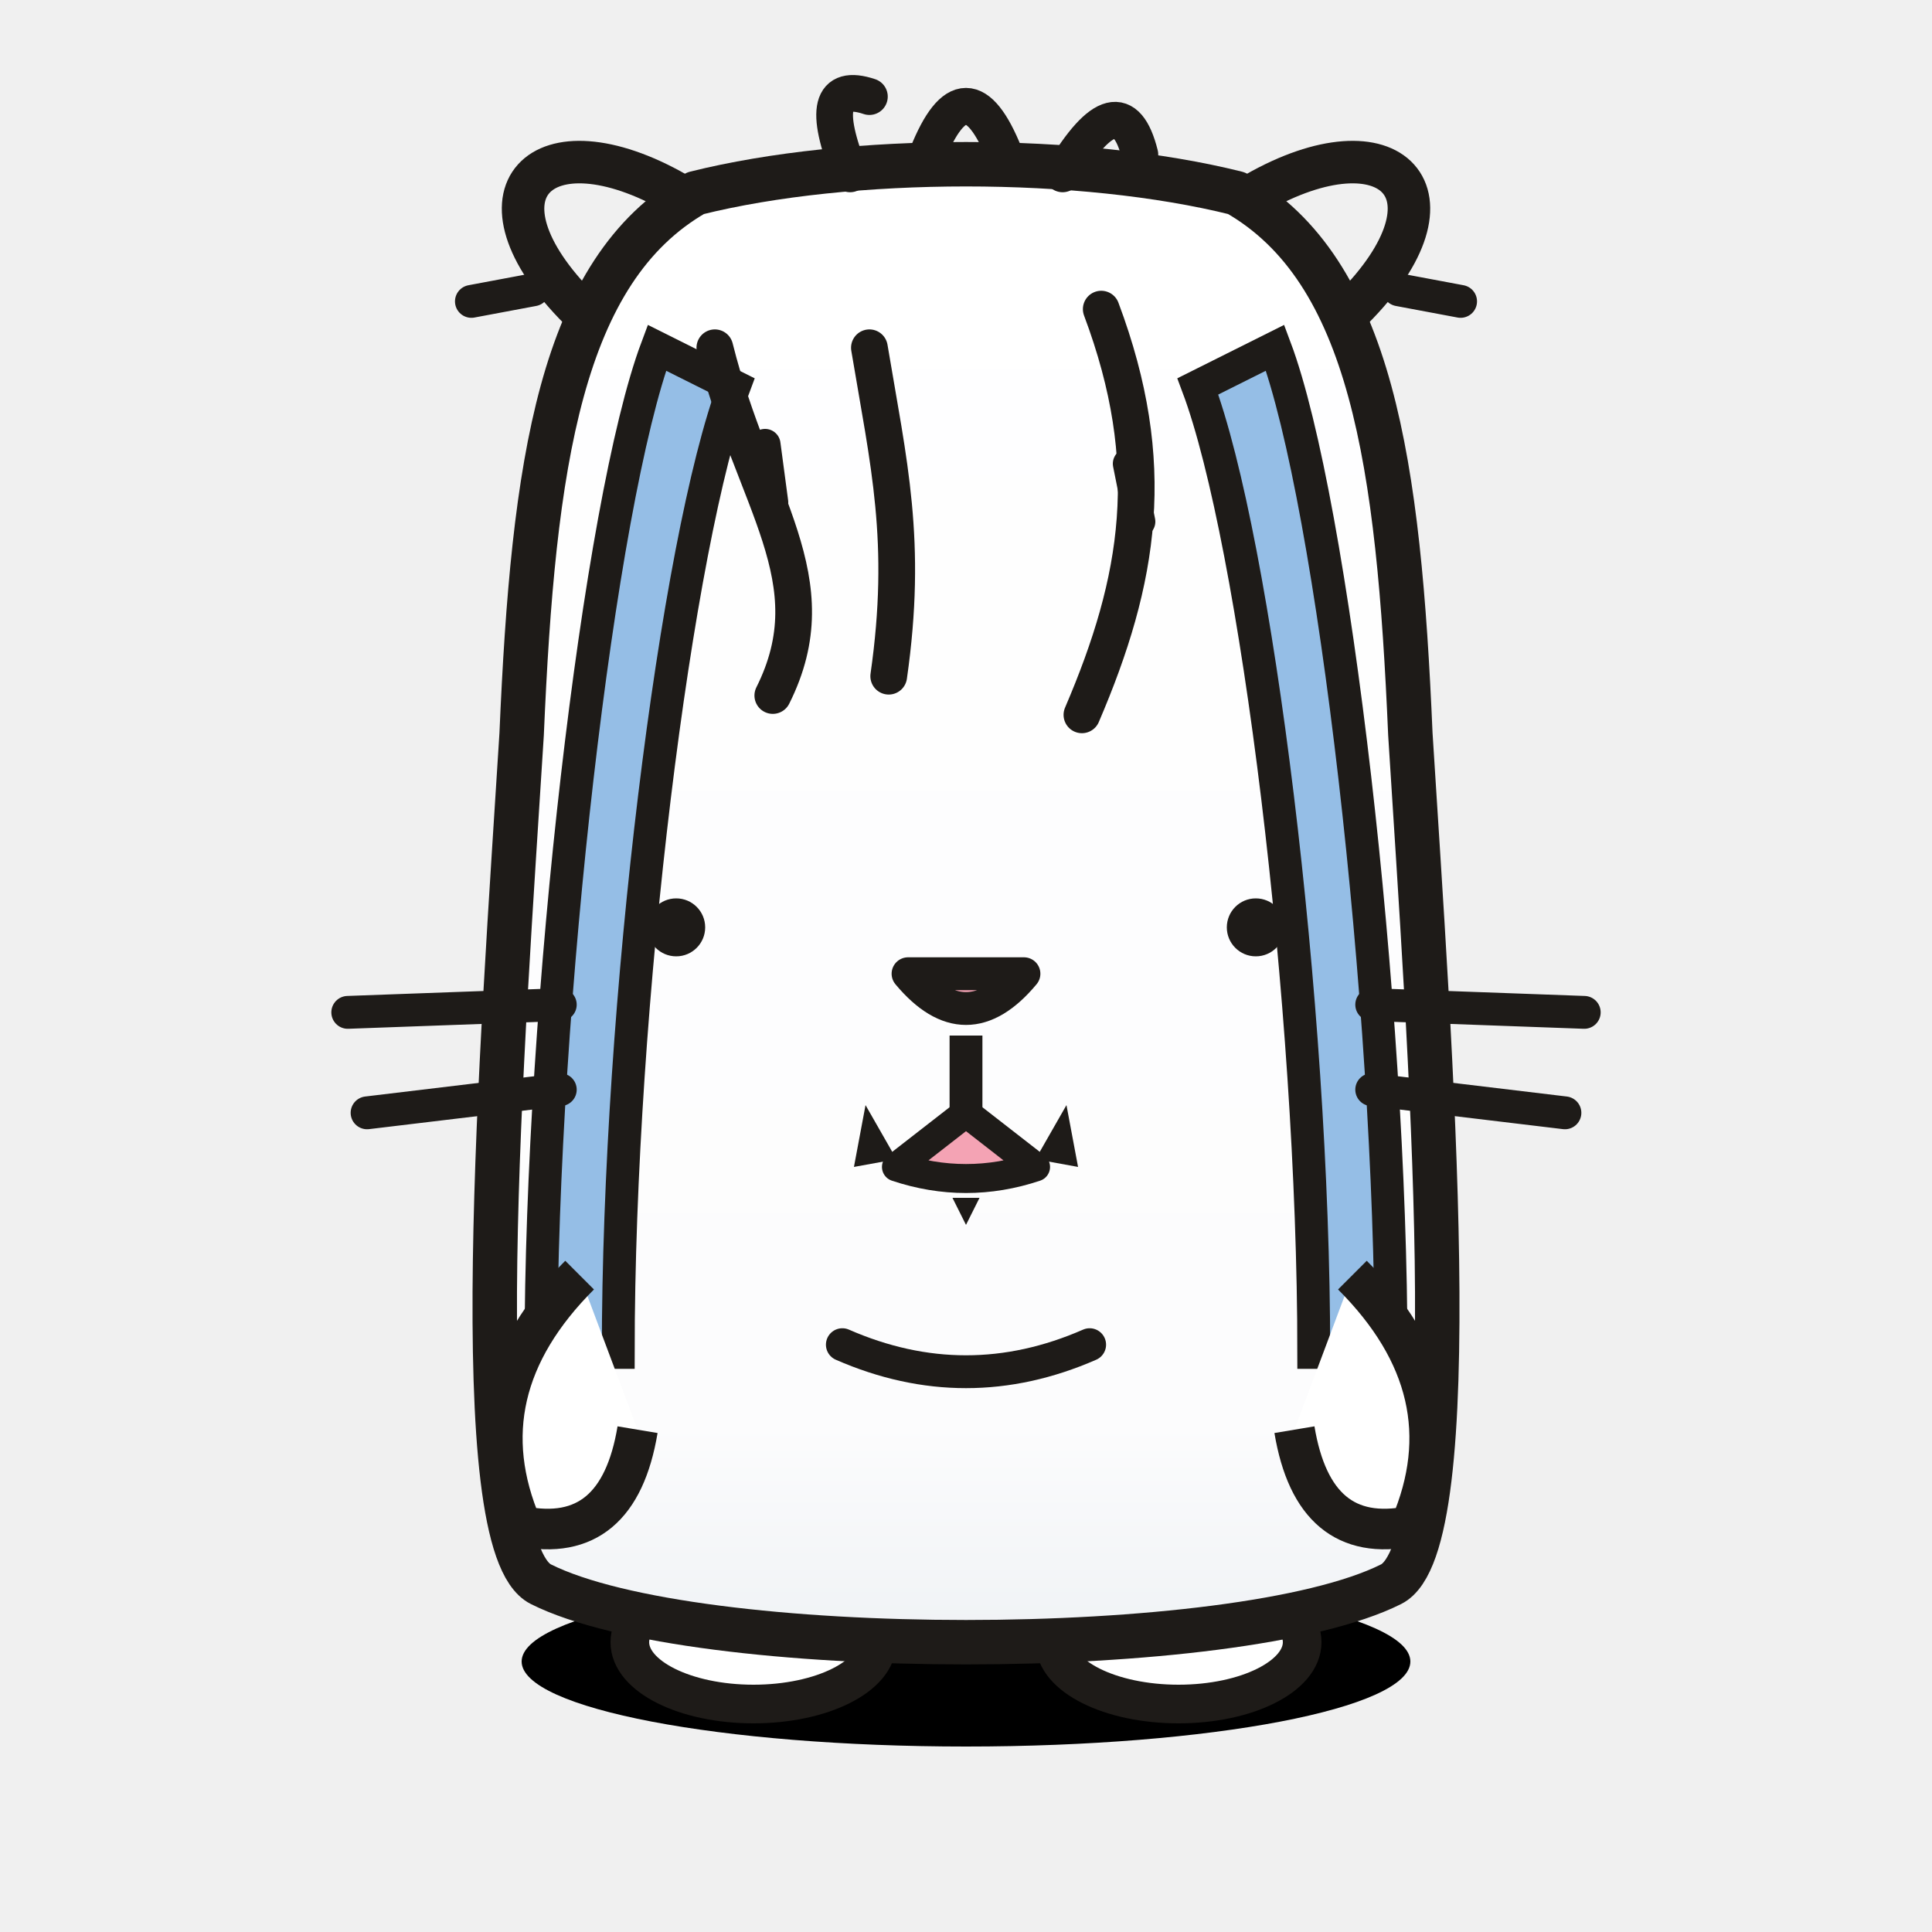
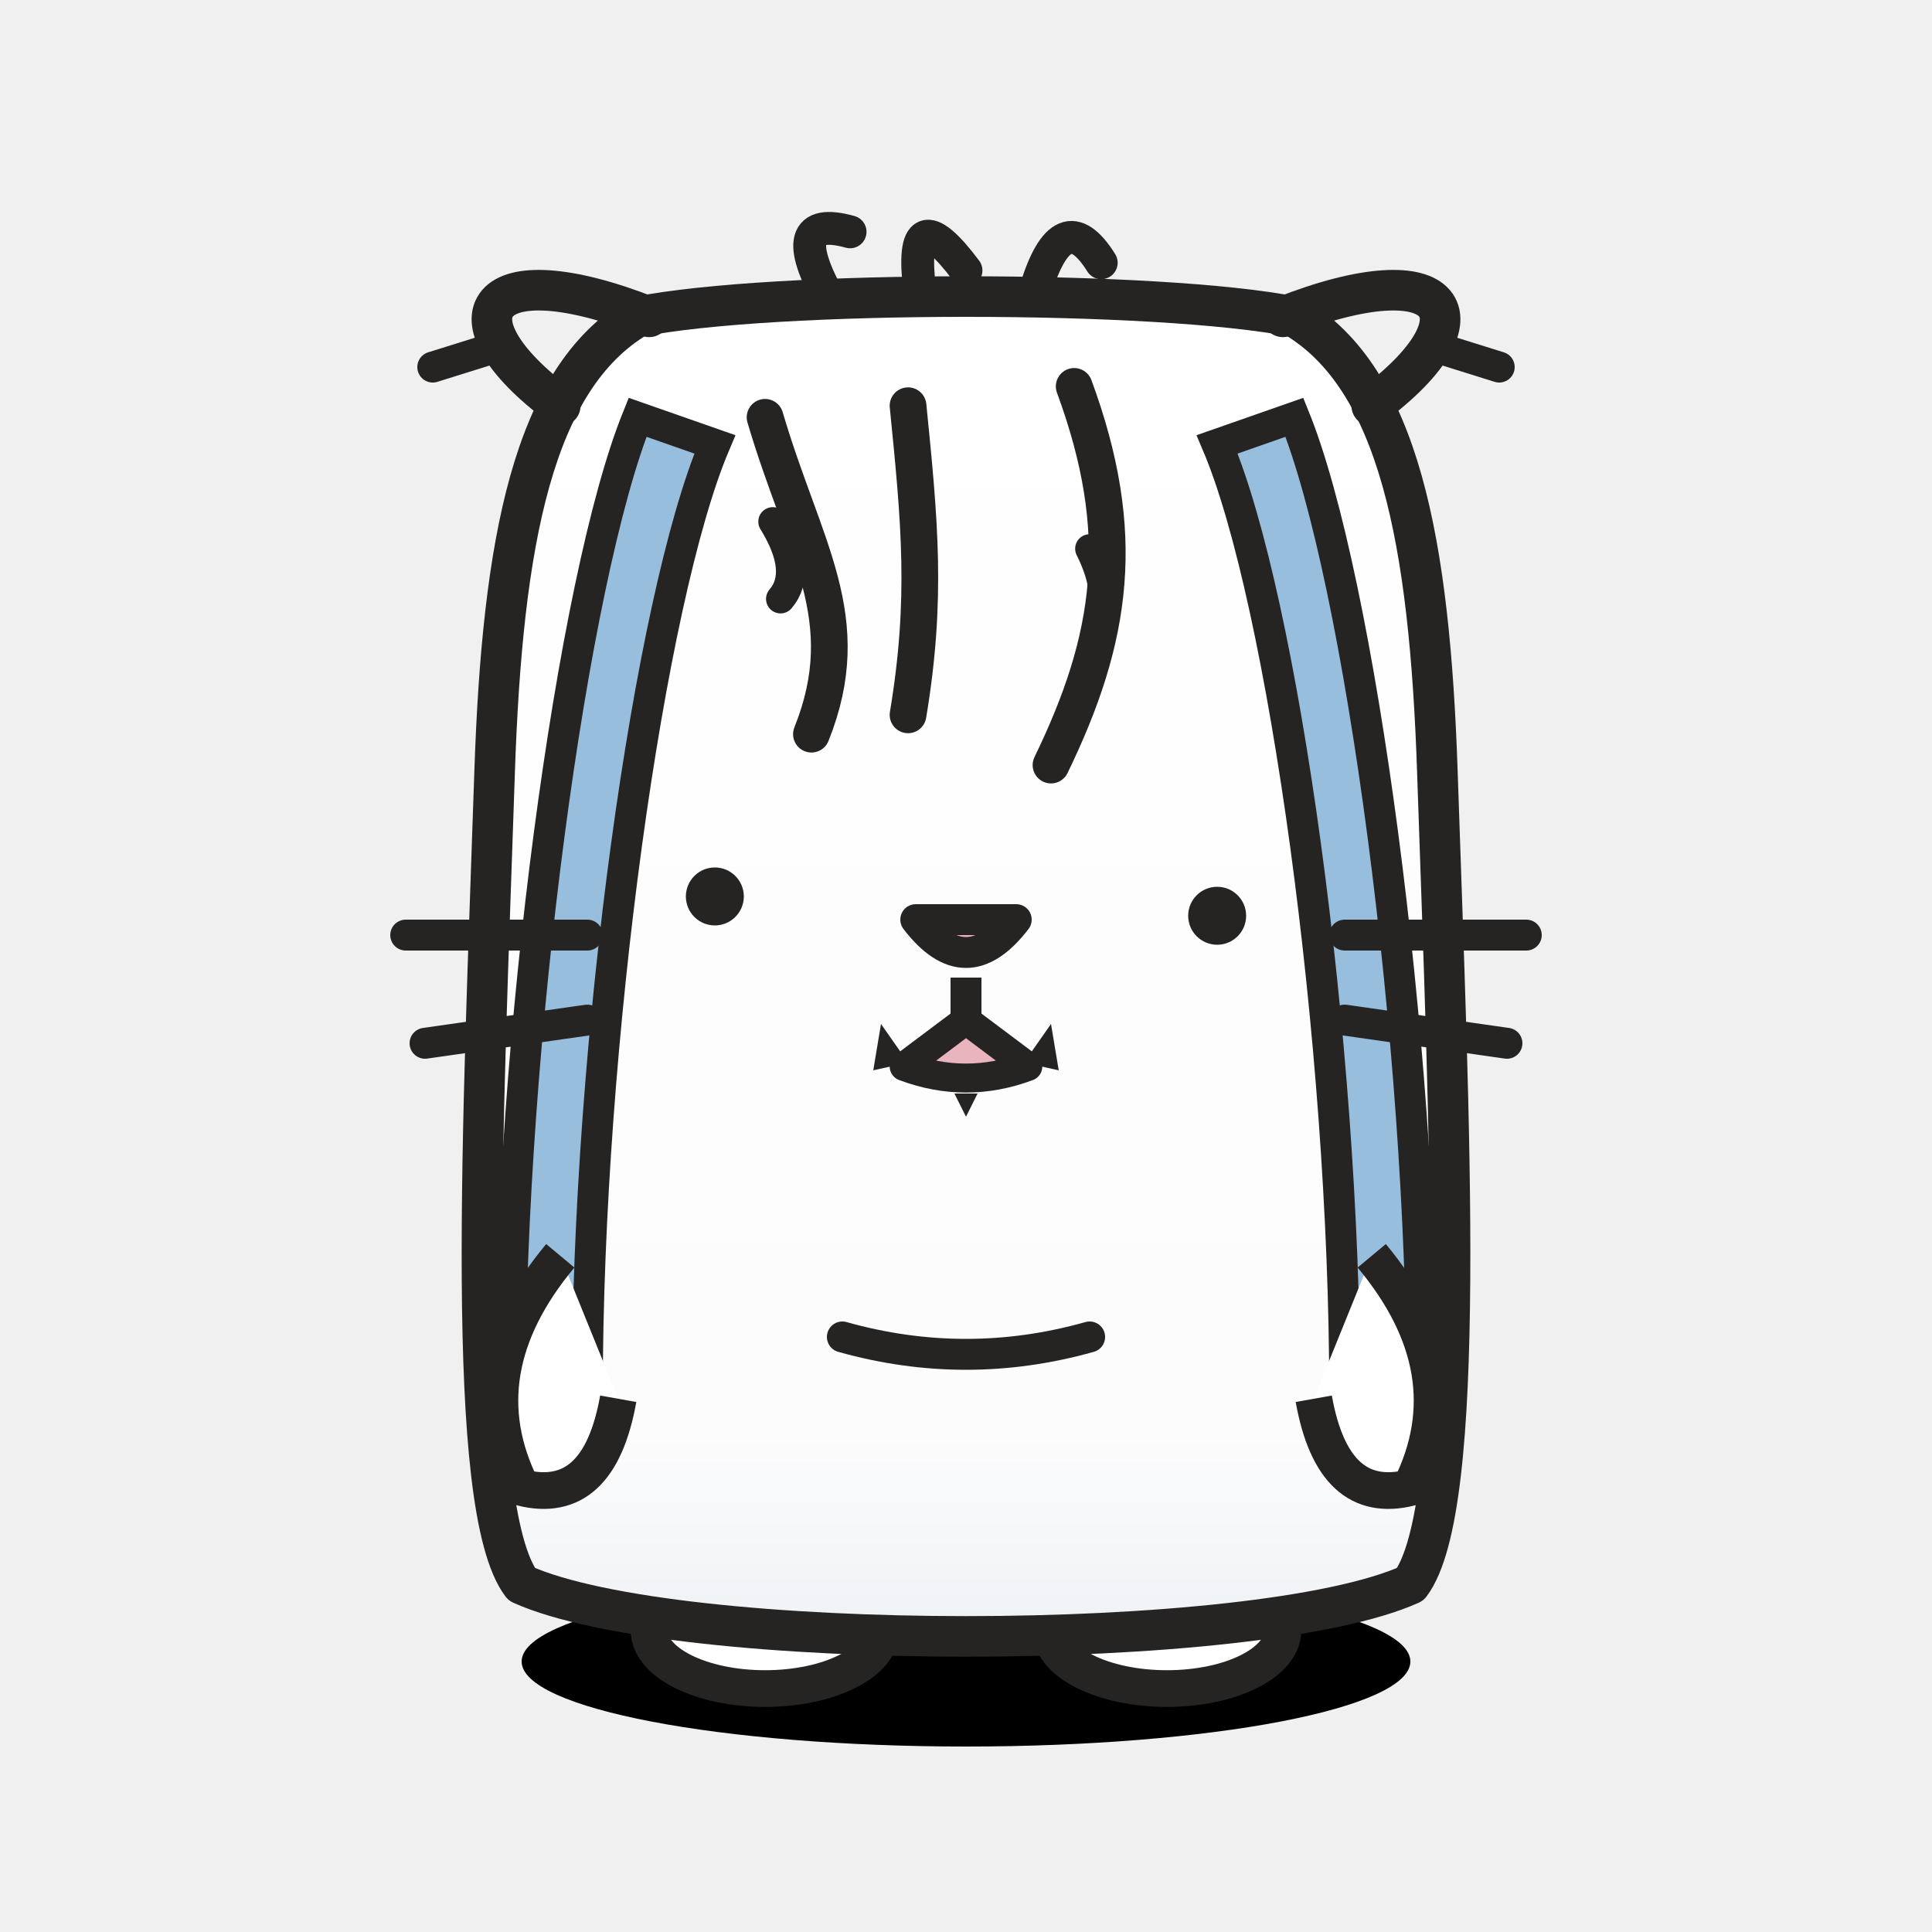
<svg xmlns="http://www.w3.org/2000/svg" viewBox="-25 -25 50 50">
  <defs>
    <linearGradient id="fur-grad" x1="0" y1="0" x2="0" y2="1">
      <stop offset="0%" stop-color="#FFFFFF" />
      <stop offset="85%" stop-color="#FCFCFD" />
      <stop offset="100%" stop-color="#EFF2F5" />
    </linearGradient>
  </defs>
  <style>
    #shadow-js {
      animation: shadow-breathe 3.2s ease-in-out infinite;
      transform-origin: 0px 18px;
    }
    #body-js {
      animation: jelly-breathe 3.2s ease-in-out infinite;
      transform-origin: 0px 18px;
    }
    #ears-and-spikes {
      animation: ear-twitch 3.8s ease-in-out infinite;
-       transform-origin: 0px -18px;
+       transform-origin: 0px -15px;
    }
    #forehead-bangs {
      animation: bangs-sway 3.2s ease-in-out infinite;
-       transform-origin: 0px -16px;
+       transform-origin: 0px -14px;
    }
    #eyes-js {
      animation: eye-blink 4.2s steps(1) infinite;
-       transform-origin: 0px -1px;
+       transform-origin: 0px -1.5px;
    }
    @keyframes jelly-breathe {
      0%, 100% { transform: scale(1, 1) translateY(0); }
-       50% { transform: scale(1.025, 0.975) translateY(0.35px); }
+       50% { transform: scale(1.02, 0.98) translateY(0.3px); }
    }
    @keyframes shadow-breathe {
      0%, 100% { transform: scale(1, 1); opacity: 0.11; }
-       50% { transform: scale(1.05, 1.05); opacity: 0.14; }
+       50% { transform: scale(1.04, 1.04); opacity: 0.14; }
    }
    @keyframes ear-twitch {
      0%, 82%, 100% { transform: rotate(0deg); }
-       85% { transform: rotate(-3deg) scaleY(1.05); }
-       88% { transform: rotate(3deg) scaleY(0.97); }
-       91% { transform: rotate(-2deg); }
+       85% { transform: rotate(-2.5deg) scaleY(1.04); }
+       88% { transform: rotate(2.5deg) scaleY(0.98); }
+       91% { transform: rotate(-1.5deg); }
    }
    @keyframes bangs-sway {
      0%, 100% { transform: rotate(0deg); }
-       50% { transform: rotate(2deg); }
+       50% { transform: rotate(1.8deg); }
    }
    @keyframes eye-blink {
      0%, 94%, 100% { transform: scaleY(1); }
      96%, 98% { transform: scaleY(0.1); }
    }
  </style>
  <g id="shadow-js">
    <ellipse cx="0" cy="18" rx="11.5" ry="2.2" fill="#000000" />
  </g>
  <g id="body-js">
    <g id="feet">
-       <ellipse id="foot-left" cx="-5.5" cy="17.5" rx="3.2" ry="1.6" fill="#FFFFFF" stroke="#1E1B18" stroke-width="1.0" />
-       <ellipse id="foot-right" cx="5.5" cy="17.5" rx="3.2" ry="1.6" fill="#FFFFFF" stroke="#1E1B18" stroke-width="1.0" />
+       <ellipse id="foot-left" cx="-5.2" cy="17.2" rx="3.0" ry="1.5" fill="#FFFFFF" stroke="#262422" stroke-width="0.95" />
+       <ellipse id="foot-right" cx="5.2" cy="17.2" rx="3.0" ry="1.5" fill="#FFFFFF" stroke="#262422" stroke-width="0.95" />
    </g>
    <g id="torso">
-       <path id="body-shape" d="         M -11,16         C -13,15 -12,2 -11.5,-6         C -11.2,-13 -10.5,-18 -7,-20         C -3,-21 3,-21 7,-20         C 10.5,-18 11.2,-13 11.5,-6         C 12,2 13,15 11,16         C 7,18 -7,18 -11,16 Z" fill="url(#fur-grad)" stroke="#1E1B18" stroke-width="1.15" stroke-linejoin="round" />
+       <path id="body-shape" d="         M -11.5,16         C -13.0,14 -12.5,4 -12.2,-5         C -12.0,-11 -11.2,-15.2 -8.5,-16.8         C -5.0,-17.5 5.0,-17.5 8.5,-16.8         C 11.2,-15.2 12.0,-11 12.2,-5         C 12.5,4 13.0,14 11.5,16         C 7.5,17.8 -7.5,17.8 -11.5,16 Z" fill="url(#fur-grad)" stroke="#262422" stroke-width="1.05" stroke-linejoin="round" />
    </g>
    <g id="straps">
-       <path d="M -11,10 C -11,1 -9.5,-12 -8,-16 L -6,-15 C -7.5,-11 -9,1 -9,10 Z" fill="#95BEE6" stroke="#1E1B18" stroke-width="0.85" />
-       <path d="M 11,10 C 11,1 9.5,-12 8,-16 L 6,-15 C 7.5,-11 9,1 9,10 Z" fill="#95BEE6" stroke="#1E1B18" stroke-width="0.85" />
+       <path d="M -11.8,11 C -11.8,2 -10.2,-10 -8.5,-14.2 L -6.5,-13.5 C -8.2,-9.5 -9.8,2 -9.8,11 Z" fill="#98BEDE" stroke="#262422" stroke-width="0.8" />
+       <path d="M 11.8,11 C 11.8,2 10.2,-10 8.5,-14.2 L 6.5,-13.5 C 8.2,-9.5 9.8,2 9.8,11 Z" fill="#98BEDE" stroke="#262422" stroke-width="0.8" />
    </g>
    <g id="ears-and-spikes">
-       <path d="M -10,-17 C -13,-20 -11,-22 -7.5,-20" fill="none" stroke="#1E1B18" stroke-width="1.1" stroke-linecap="round" />
-       <line x1="-11.2" y1="-17.5" x2="-12.8" y2="-17.2" stroke="#1E1B18" stroke-width="0.85" stroke-linecap="round" />
-       <path d="M 10,-17 C 13,-20 11,-22 7.5,-20" fill="none" stroke="#1E1B18" stroke-width="1.1" stroke-linecap="round" />
-       <line x1="11.2" y1="-17.5" x2="12.8" y2="-17.2" stroke="#1E1B18" stroke-width="0.85" stroke-linecap="round" />
-       <path d="M -3,-20.5 Q -4,-23 -2.5,-22.5" fill="none" stroke="#1E1B18" stroke-width="0.95" stroke-linecap="round" />
-       <path d="M -1,-21 Q 0,-23.5 1,-21" fill="none" stroke="#1E1B18" stroke-width="0.95" stroke-linecap="round" />
-       <path d="M 2.5,-20.5 Q 4,-23 4.5,-21" fill="none" stroke="#1E1B18" stroke-width="0.95" stroke-linecap="round" />
+       <path d="M -10.5,-14.5 C -13.6,-16.8 -12.5,-18.5 -8.2,-16.8" fill="none" stroke="#262422" stroke-width="1.05" stroke-linecap="round" />
+       <line x1="-12.2" y1="-16.0" x2="-13.8" y2="-15.5" stroke="#262422" stroke-width="0.8" stroke-linecap="round" />
+       <path d="M 10.5,-14.5 C 13.6,-16.8 12.5,-18.5 8.2,-16.8" fill="none" stroke="#262422" stroke-width="1.05" stroke-linecap="round" />
+       <line x1="12.2" y1="-16.0" x2="13.8" y2="-15.5" stroke="#262422" stroke-width="0.8" stroke-linecap="round" />
+       <path d="M -3.5,-17.2 Q -4.8,-19.5 -3.0,-19.0" fill="none" stroke="#262422" stroke-width="0.85" stroke-linecap="round" />
+       <path d="M -1.2,-17.5 Q -1.5,-20.0 0,-18.0" fill="none" stroke="#262422" stroke-width="0.85" stroke-linecap="round" />
+       <path d="M 1.8,-17.5 Q 2.5,-19.8 3.5,-18.2" fill="none" stroke="#262422" stroke-width="0.85" stroke-linecap="round" />
    </g>
    <g id="forehead-bangs">
-       <path d="M -6.5,-16 C -5.5,-12 -3.5,-10 -5,-7" fill="none" stroke="#1E1B18" stroke-width="0.95" stroke-linecap="round" />
-       <path d="M -2.5,-16 C -2,-13 -1.5,-11 -2,-7.5" fill="none" stroke="#1E1B18" stroke-width="0.95" stroke-linecap="round" />
-       <path d="M 3.5,-17 C 5,-13 4.5,-10 3,-6.5" fill="none" stroke="#1E1B18" stroke-width="0.95" stroke-linecap="round" />
-       <line x1="-5.2" y1="-13.5" x2="-5" y2="-12" stroke="#1E1B18" stroke-width="0.8" stroke-linecap="round" />
-       <line x1="4.2" y1="-13" x2="4.5" y2="-11.5" stroke="#1E1B18" stroke-width="0.8" stroke-linecap="round" />
+       <path d="M -5.2,-14.2 C -4.2,-10.8 -2.8,-9.0 -4.0,-6.0" fill="none" stroke="#262422" stroke-width="0.95" stroke-linecap="round" />
+       <path d="M -1.5,-14.5 C -1.2,-11.5 -1.0,-9.5 -1.5,-6.5" fill="none" stroke="#262422" stroke-width="0.95" stroke-linecap="round" />
+       <path d="M 2.8,-15.0 C 4.2,-11.2 3.8,-8.5 2.2,-5.2" fill="none" stroke="#262422" stroke-width="0.95" stroke-linecap="round" />
+       <path d="M -5.0,-11.5 Q -4.2,-10.2 -4.8,-9.5" fill="none" stroke="#262422" stroke-width="0.75" stroke-linecap="round" />
+       <path d="M 3.2,-10.8 Q 3.8,-9.6 3.4,-8.8" fill="none" stroke="#262422" stroke-width="0.75" stroke-linecap="round" />
    </g>
    <g id="eyes-js">
-       <circle id="eye-left" cx="-7.5" cy="-1" r="0.75" fill="#1E1B18" />
-       <circle id="eye-right" cx="7.5" cy="-1" r="0.75" fill="#1E1B18" />
+       <circle id="eye-left" cx="-6.5" cy="-1.8" r="0.75" fill="#262422" />
+       <circle id="eye-right" cx="6.5" cy="-1.3" r="0.75" fill="#262422" />
    </g>
    <g id="face-features">
-       <line x1="-10.5" y1="1" x2="-16" y2="1.2" stroke="#1E1B18" stroke-width="0.85" stroke-linecap="round" />
-       <line x1="-10.5" y1="3.2" x2="-15.5" y2="3.8" stroke="#1E1B18" stroke-width="0.85" stroke-linecap="round" />
-       <line x1="10.5" y1="1" x2="16" y2="1.2" stroke="#1E1B18" stroke-width="0.85" stroke-linecap="round" />
-       <line x1="10.5" y1="3.2" x2="15.5" y2="3.8" stroke="#1E1B18" stroke-width="0.85" stroke-linecap="round" />
-       <path d="M -1.5,0.2 L 1.5,0.2 Q 0,2.0 -1.5,0.2 Z" fill="#F4A3B4" stroke="#1E1B18" stroke-width="0.85" stroke-linejoin="round" />
-       <line x1="0" y1="1.8" x2="0" y2="3.8" stroke="#1E1B18" stroke-width="0.85" />
-       <path d="M -1.8,5.2 L 0,3.8 L 1.8,5.2 Q 0,5.8 -1.8,5.2 Z" fill="#F4A3B4" stroke="#1E1B18" stroke-width="0.75" stroke-linejoin="round" />
-       <polygon points="-2.6,3.6 -1.8,5.0 -2.9,5.2" fill="#1E1B18" />
-       <polygon points="2.6,3.6 1.8,5.0 2.9,5.2" fill="#1E1B18" />
-       <polygon points="-0.35,6.0 0.35,6.0 0,6.7" fill="#1E1B18" />
-       <path d="M -3.2,9.8 Q 0,11.2 3.2,9.8" fill="none" stroke="#1E1B18" stroke-width="0.85" stroke-linecap="round" />
+       <line x1="-9.8" y1="-0.8" x2="-14.5" y2="-0.8" stroke="#262422" stroke-width="0.8" stroke-linecap="round" />
+       <line x1="-9.8" y1="1.4" x2="-14.0" y2="2.0" stroke="#262422" stroke-width="0.8" stroke-linecap="round" />
+       <line x1="9.8" y1="-0.8" x2="14.5" y2="-0.8" stroke="#262422" stroke-width="0.8" stroke-linecap="round" />
+       <line x1="9.8" y1="1.4" x2="14.0" y2="2.0" stroke="#262422" stroke-width="0.8" stroke-linecap="round" />
+       <path d="M -1.3,-1.2 L 1.3,-1.2 Q 0,0.5 -1.3,-1.2 Z" fill="#E9B4BE" stroke="#262422" stroke-width="0.8" stroke-linejoin="round" />
+       <line x1="0" y1="0.3" x2="0" y2="1.5" stroke="#262422" stroke-width="0.8" />
+       <path d="M -1.6,2.6 L 0,1.4 L 1.6,2.6 Q 0,3.2 -1.6,2.6 Z" fill="#E9B4BE" stroke="#262422" stroke-width="0.75" stroke-linejoin="round" />
+       <polygon points="-2.2,1.5 -1.5,2.5 -2.4,2.7" fill="#262422" />
+       <polygon points="2.2,1.5 1.5,2.5 2.4,2.7" fill="#262422" />
+       <polygon points="-0.3,3.3 0.3,3.3 0,3.9" fill="#262422" />
+       <path d="M -3.2,9.6 Q 0,10.5 3.2,9.6" fill="none" stroke="#262422" stroke-width="0.8" stroke-linecap="round" />
    </g>
    <g id="arms">
-       <g id="arm-left">
-         <path d="M -10,8 Q -13,11 -11.5,14.5 Q -9,15 -8.5,12" fill="#FFFFFF" stroke="#1E1B18" stroke-width="1.05" />
+       <g id="arm-left" style="transform-origin: -10px 8px">
+         <path d="M -10.5,7.5 Q -13.0,10.5 -11.5,13.5 Q -9.5,14.0 -9.0,11.2" fill="#FFFFFF" stroke="#262422" stroke-width="0.95" />
      </g>
-       <g id="arm-right">
-         <path d="M 10,8 Q 13,11 11.5,14.5 Q 9,15 8.5,12" fill="#FFFFFF" stroke="#1E1B18" stroke-width="1.05" />
+       <g id="arm-right" style="transform-origin: 10px 8px">
+         <path d="M 10.5,7.5 Q 13.0,10.5 11.5,13.5 Q 9.5,14.0 9.0,11.2" fill="#FFFFFF" stroke="#262422" stroke-width="0.95" />
      </g>
    </g>
  </g>
</svg>
